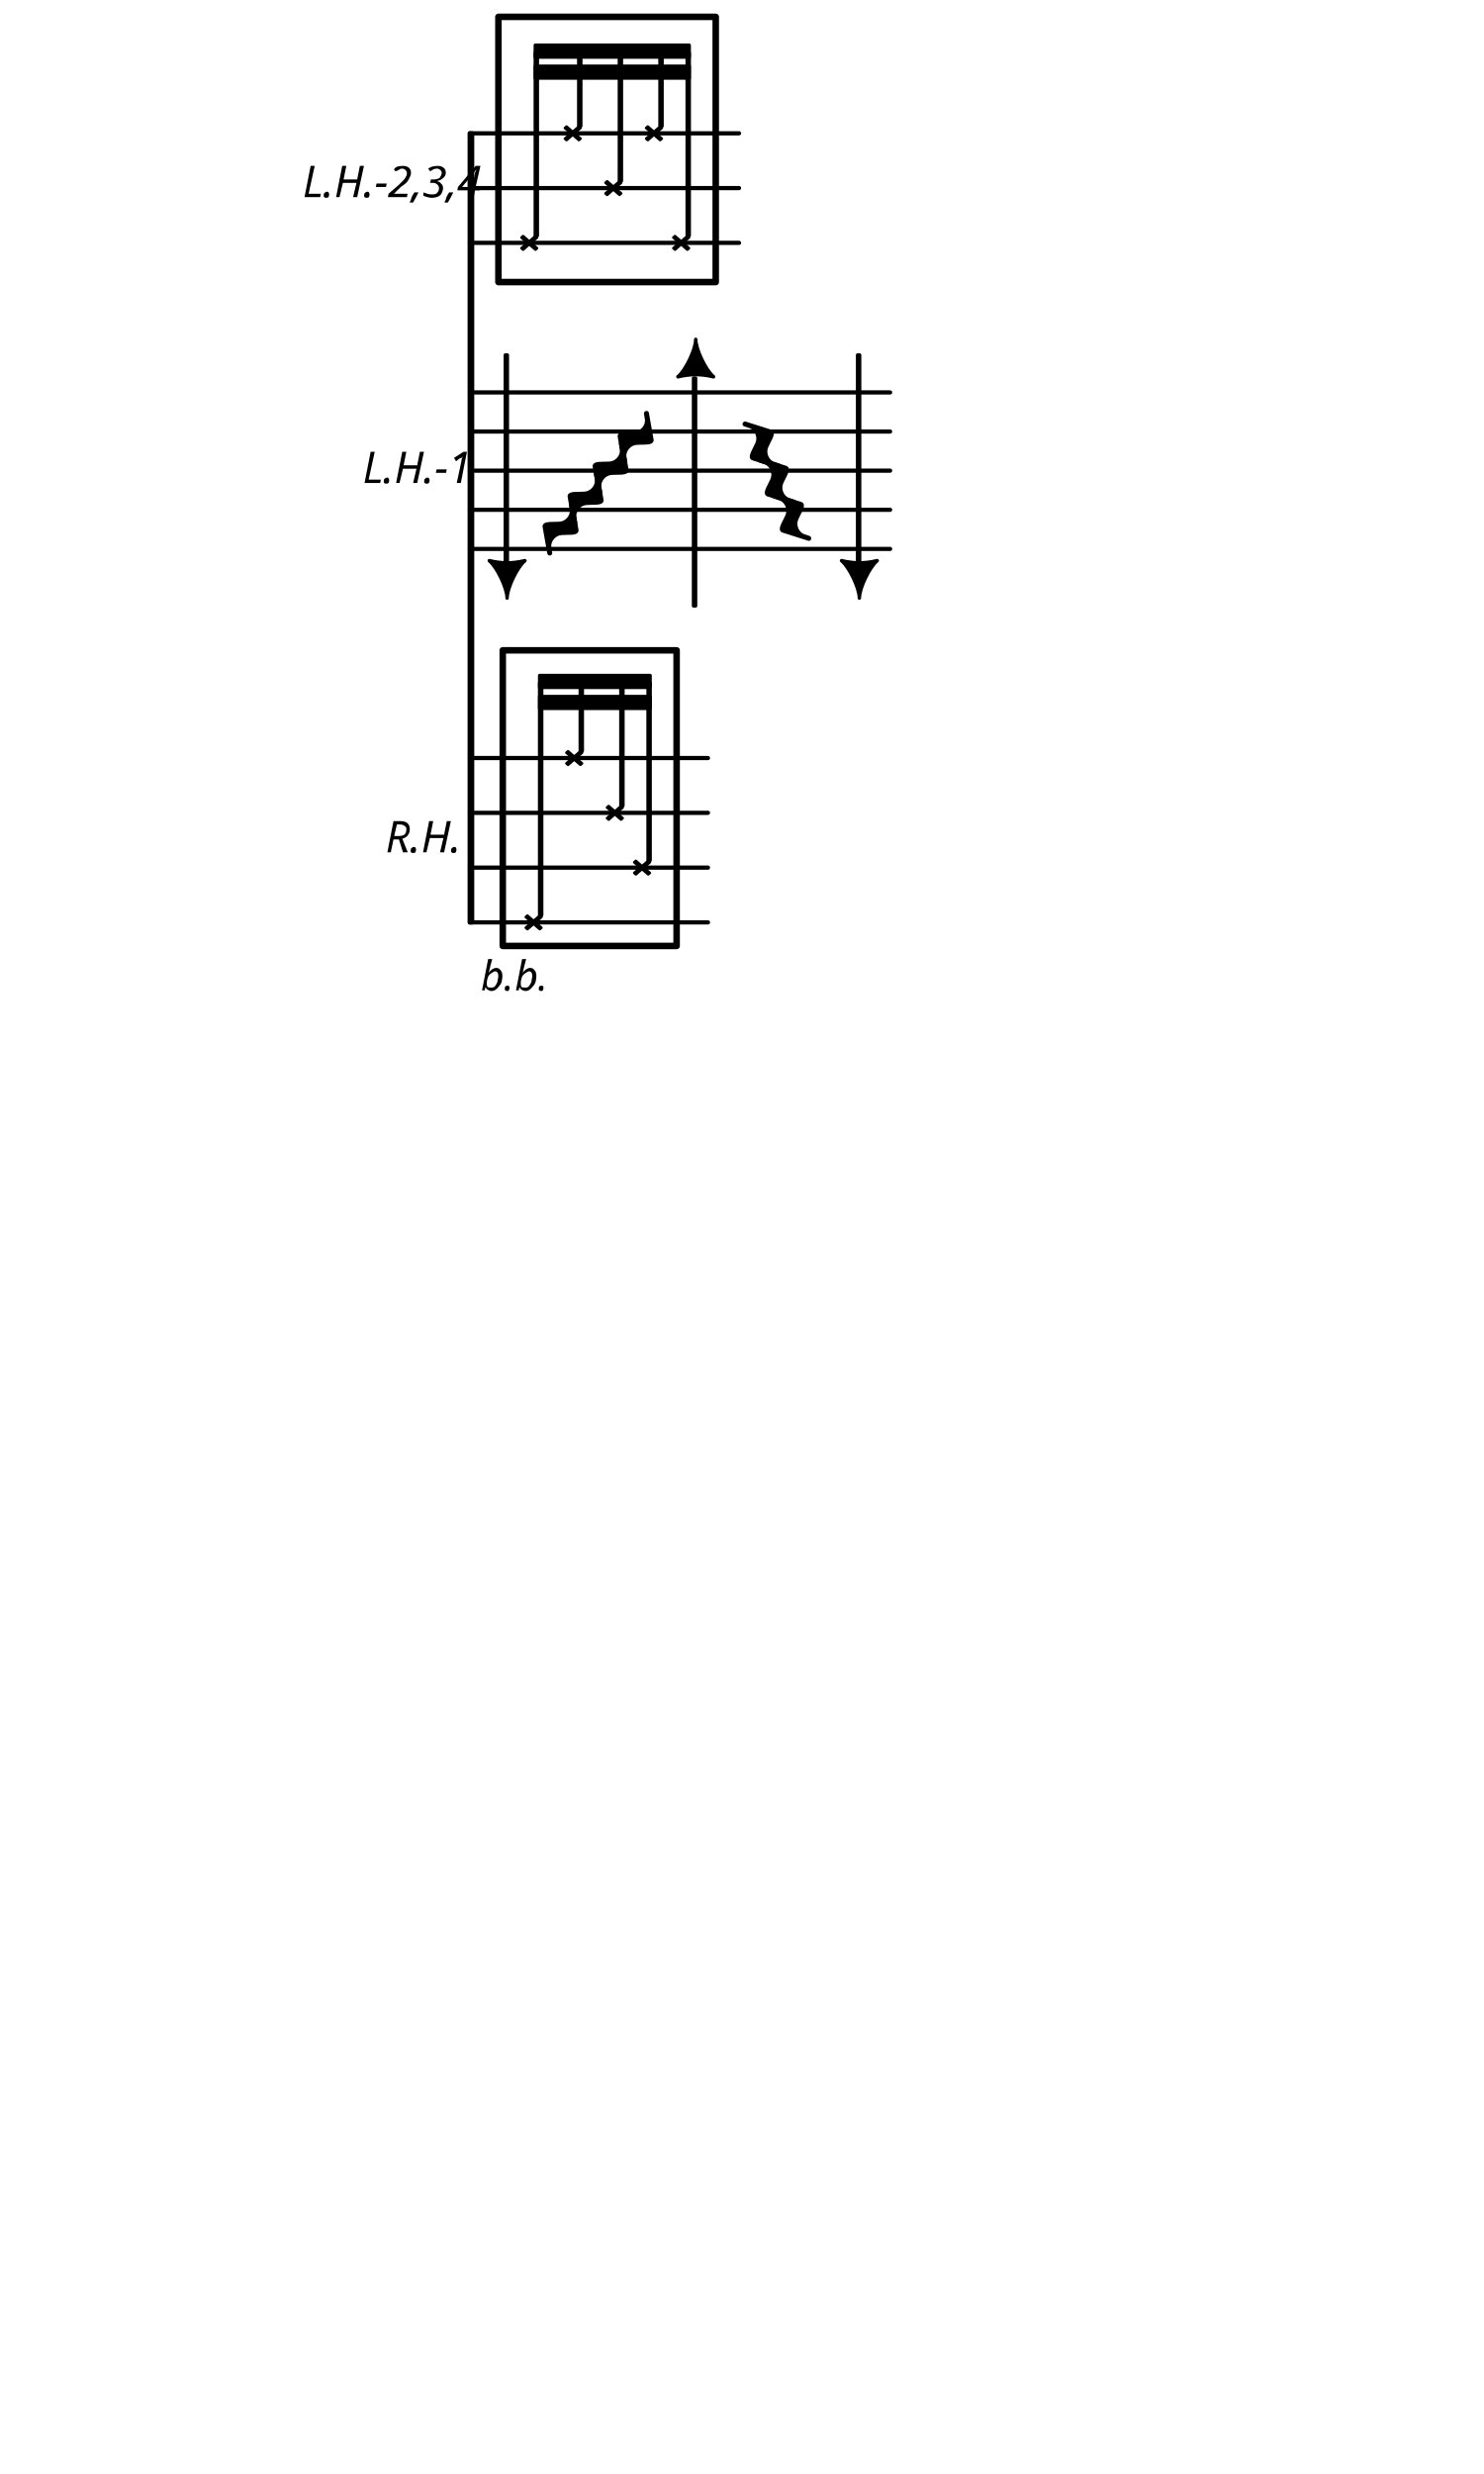
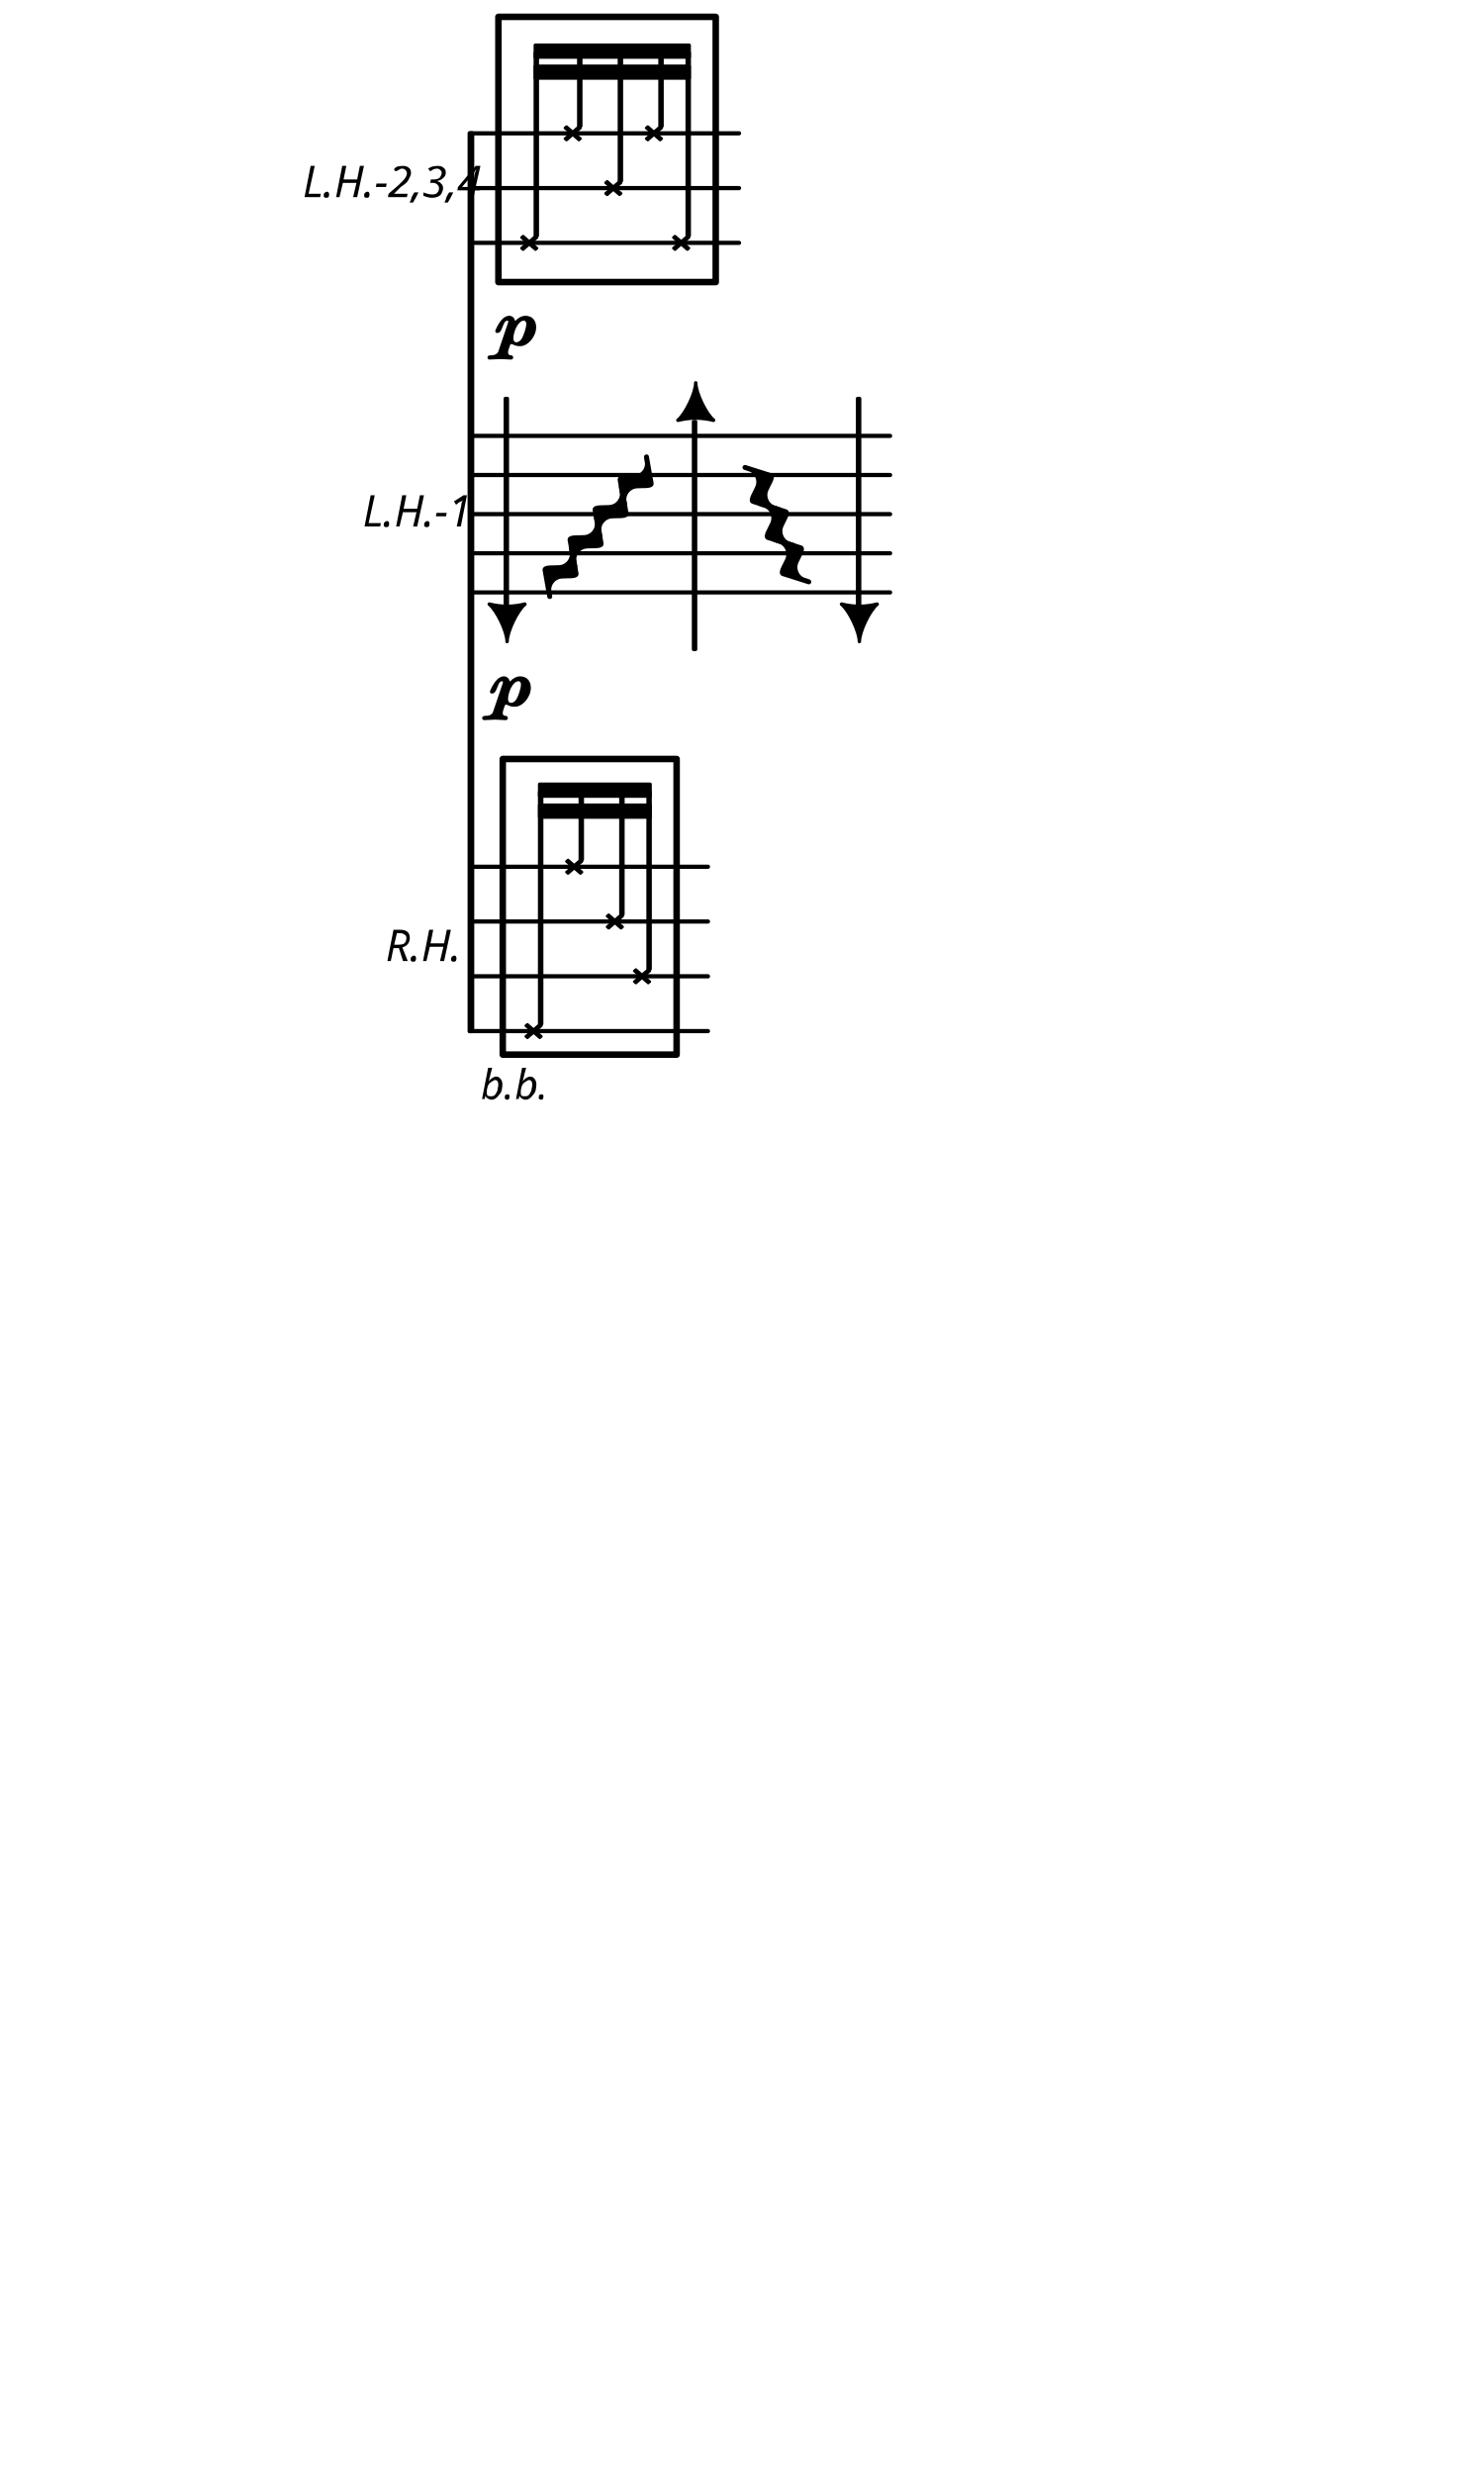
<svg xmlns="http://www.w3.org/2000/svg" xmlns:xlink="http://www.w3.org/1999/xlink" version="1.2" width="60.00mm" height="100.00mm" viewBox="0 -0 34.143 56.906">
  <style type="text/css">

tspan { white-space: pre; }

</style>
  <g transform="translate(10.812, 4.3264)">
    <line stroke-linejoin="round" stroke-linecap="round" stroke-width="0.097" stroke="currentColor" x1="0" y1="1.26" x2="6.191" y2="1.26" />
  </g>
  <g transform="translate(10.812, 4.3264)">
    <line stroke-linejoin="round" stroke-linecap="round" stroke-width="0.097" stroke="currentColor" x1="0" y1="-0" x2="6.191" y2="-0" />
  </g>
  <g transform="translate(10.812, 4.3264)">
    <line stroke-linejoin="round" stroke-linecap="round" stroke-width="0.097" stroke="currentColor" x1="0" y1="-1.26" x2="6.191" y2="-1.26" />
  </g>
-   <g transform="translate(10.812, 10.8264)">
+   <g transform="translate(10.812, 11.8264)">
    <line stroke-linejoin="round" stroke-linecap="round" stroke-width="0.097" stroke="currentColor" x1="0" y1="1.8" x2="9.667" y2="1.8" />
  </g>
-   <g transform="translate(10.812, 10.8264)">
+   <g transform="translate(10.812, 11.8264)">
    <line stroke-linejoin="round" stroke-linecap="round" stroke-width="0.097" stroke="currentColor" x1="0" y1="0.9" x2="9.667" y2="0.9" />
  </g>
-   <g transform="translate(10.812, 10.8264)">
+   <g transform="translate(10.812, 11.8264)">
    <line stroke-linejoin="round" stroke-linecap="round" stroke-width="0.097" stroke="currentColor" x1="0" y1="-0" x2="9.667" y2="-0" />
  </g>
-   <g transform="translate(10.812, 10.8264)">
+   <g transform="translate(10.812, 11.8264)">
    <line stroke-linejoin="round" stroke-linecap="round" stroke-width="0.097" stroke="currentColor" x1="0" y1="-0.9" x2="9.667" y2="-0.9" />
  </g>
-   <g transform="translate(10.812, 10.8264)">
+   <g transform="translate(10.812, 11.8264)">
    <line stroke-linejoin="round" stroke-linecap="round" stroke-width="0.097" stroke="currentColor" x1="0" y1="-1.8" x2="9.667" y2="-1.8" />
  </g>
-   <g transform="translate(10.812, 19.3264)">
+   <g transform="translate(10.812, 21.8264)">
    <line stroke-linejoin="round" stroke-linecap="round" stroke-width="0.097" stroke="currentColor" x1="0" y1="1.89" x2="5.476" y2="1.89" />
  </g>
-   <g transform="translate(10.812, 19.3264)">
+   <g transform="translate(10.812, 21.8264)">
    <line stroke-linejoin="round" stroke-linecap="round" stroke-width="0.097" stroke="currentColor" x1="0" y1="0.63" x2="5.476" y2="0.63" />
  </g>
-   <g transform="translate(10.812, 19.3264)">
+   <g transform="translate(10.812, 21.8264)">
    <line stroke-linejoin="round" stroke-linecap="round" stroke-width="0.097" stroke="currentColor" x1="0" y1="-0.63" x2="5.476" y2="-0.63" />
  </g>
-   <g transform="translate(10.812, 19.3264)">
+   <g transform="translate(10.812, 21.8264)">
    <line stroke-linejoin="round" stroke-linecap="round" stroke-width="0.097" stroke="currentColor" x1="0" y1="-1.89" x2="5.476" y2="-1.89" />
  </g>
-   <a style="color:inherit;" xlink:href="textedit://C:/Users/jwloy/OneDrive/Documents/GitHub/string_quartet_no1-composer/lilypond_code/Two-Handed%20Pizzicato%20Clusters.ly:296:18:19">
-     <g transform="translate(14.562, 19.9564)">
-       <path transform="scale(0.0013, -0.0013)" d="M161 55l95 82c4 4 10 5 15 5s10 -1 14 -5l29 -25c5 -4 8 -11 8 -18s-3 -13 -8 -17l-89 -77l89 -77c5 -4 8 -10 8 -17s-3 -14 -8 -18l-29 -25c-4 -4 -9 -5 -14 -5s-11 1 -15 5l-95 82l-94 -82c-4 -4 -10 -5 -15 -5s-11 1 -15 5l-29 25c-5 4 -8 11 -8 18s3 13 8 17l89 77 l-89 77c-5 4 -8 10 -8 17s3 14 8 18l29 25c4 4 10 5 15 5s11 -1 15 -5z" fill="currentColor" />
-     </g>
-   </a>
  <g transform="translate(15.834, 4.3264)">
    <rect x="-0.063" y="-3.15" width="0.126" height="4.283" ry="0.04" fill="currentColor" />
  </g>
-   <g transform="translate(14.934, 19.3264)">
+   <g transform="translate(11.6493, 11.8264)">
+     <rect x="-0.063" y="-2.7" width="0.126" height="5.319" ry="0.04" fill="currentColor" />
+   </g>
+   <g transform="translate(14.934, 21.8264)">
    <rect x="-0.063" y="-3.652" width="0.126" height="4.155" ry="0.04" fill="currentColor" />
  </g>
-   <a style="color:inherit;" xlink:href="textedit://C:/Users/jwloy/OneDrive/Documents/GitHub/string_quartet_no1-composer/lilypond_code/Two-Handed%20Pizzicato%20Clusters.ly:223:8:9">
-     <g transform="translate(11.667, 13.7564)">
+   <a style="color:inherit;" xlink:href="textedit://C:/Users/jwloy/OneDrive/Documents/GitHub/string_quartet_no1-composer/lilypond_code/Two-Handed%20Pizzicato%20Clusters.ly:237:8:9">
+     <g transform="translate(11.667, 14.7564)">
      <path transform="scale(0.0036, -0.0036)" d="M11 0c0 -7 -5 -11 -11 -11s-11 4 -11 11c0 60 -64 193 -110 230c-10 8 0 23 10 20c36 -9 74 -14 111 -14s75 5 111 14c10 3 20 -12 10 -20c-46 -37 -110 -170 -110 -230z" fill="currentColor" />
    </g>
  </a>
-   <a style="color:inherit;" xlink:href="textedit://C:/Users/jwloy/OneDrive/Documents/GitHub/string_quartet_no1-composer/lilypond_code/Two-Handed%20Pizzicato%20Clusters.ly:233:8:9">
-     <g transform="rotate(67.4205, 17.2778, 9.6344)">
-       <g transform="translate(19.2794, 9.9944)">
-         <path transform="scale(0.0036, -0.0036)" d="M-28 42c-4 -4 -8 -6 -12 -6c-9 0 -16 7 -16 16c0 3 0 7 3 10l109 129c6 8 13 11 20 11c24 0 50 -41 77 -69c14 -15 33 -22 52 -22c17 0 33 5 47 17l26 30c4 4 8 6 12 6c9 0 17 -7 17 -16c0 -3 -1 -7 -4 -10l-109 -129c-6 -8 -13 -11 -20 -11c-24 0 -50 41 -77 69 c-14 15 -33 22 -52 22c-17 0 -33 -5 -47 -17z" fill="currentColor" />
-       </g>
-       <g transform="translate(18.3794, 9.9944)">
-         <path transform="scale(0.0036, -0.0036)" d="M-28 42c-4 -4 -8 -6 -12 -6c-9 0 -16 7 -16 16c0 3 0 7 3 10l109 129c6 8 13 11 20 11c24 0 50 -41 77 -69c14 -15 33 -22 52 -22c17 0 33 5 47 17l26 30c4 4 8 6 12 6c9 0 17 -7 17 -16c0 -3 -1 -7 -4 -10l-109 -129c-6 -8 -13 -11 -20 -11c-24 0 -50 41 -77 69 c-14 15 -33 22 -52 22c-17 0 -33 -5 -47 -17z" fill="currentColor" />
-       </g>
-       <g transform="translate(17.4794, 9.9944)">
-         <path transform="scale(0.0036, -0.0036)" d="M-28 42c-4 -4 -8 -6 -12 -6c-9 0 -16 7 -16 16c0 3 0 7 3 10l109 129c6 8 13 11 20 11c24 0 50 -41 77 -69c14 -15 33 -22 52 -22c17 0 33 5 47 17l26 30c4 4 8 6 12 6c9 0 17 -7 17 -16c0 -3 -1 -7 -4 -10l-109 -129c-6 -8 -13 -11 -20 -11c-24 0 -50 41 -77 69 c-14 15 -33 22 -52 22c-17 0 -33 -5 -47 -17z" fill="currentColor" />
-       </g>
-     </g>
-   </a>
-   <a style="color:inherit;" xlink:href="textedit://C:/Users/jwloy/OneDrive/Documents/GitHub/string_quartet_no1-composer/lilypond_code/Two-Handed%20Pizzicato%20Clusters.ly:179:17:18">
+   <a style="color:inherit;" xlink:href="textedit://C:/Users/jwloy/OneDrive/Documents/GitHub/string_quartet_no1-composer/lilypond_code/Two-Handed%20Pizzicato%20Clusters.ly:240:8:9">
+     <g transform="translate(11.3923, 16.2286)">
+       <path transform="scale(0.0023, -0.0023)" d="M233 243c-57 0 -104 -112 -104 -178c0 -22 9 -38 31 -38c17 0 35 12 47 28c24 33 51 118 51 155c0 18 -7 33 -25 33zM70 243c-52 0 -44 -123 -101 -123c-12 0 -21 6 -21 18c0 4 1 8 3 13c30 68 75 141 136 141c33 0 53 -23 60 -52c29 31 67 52 103 52 c69 0 107 -49 107 -114c0 -94 -82 -190 -160 -190c-27 0 -52 5 -73 17c-10 6 -24 5 -27 -4l-17 -51c-3 -8 -4 -16 -4 -23c0 -24 10 -29 32 -31c13 -1 19 -11 19 -21s-7 -21 -20 -21c-35 0 -72 5 -108 5c-37 0 -74 -5 -109 -5c-13 0 -20 11 -20 21c0 23 29 22 52 23 c25 2 49 15 57 39l92 272c3 9 7 18 7 25c0 5 -2 9 -8 9z" fill="currentColor" />
+     </g>
+   </a>
+   <a style="color:inherit;" xlink:href="textedit://C:/Users/jwloy/OneDrive/Documents/GitHub/string_quartet_no1-composer/lilypond_code/Two-Handed%20Pizzicato%20Clusters.ly:251:8:9">
+     <g transform="rotate(67.4205, 17.2778, 10.6344)">
+       <g transform="translate(19.2794, 10.9944)">
+         <path transform="scale(0.0036, -0.0036)" d="M-28 42c-4 -4 -8 -6 -12 -6c-9 0 -16 7 -16 16c0 3 0 7 3 10l109 129c6 8 13 11 20 11c24 0 50 -41 77 -69c14 -15 33 -22 52 -22c17 0 33 5 47 17l26 30c4 4 8 6 12 6c9 0 17 -7 17 -16c0 -3 -1 -7 -4 -10l-109 -129c-6 -8 -13 -11 -20 -11c-24 0 -50 41 -77 69 c-14 15 -33 22 -52 22c-17 0 -33 -5 -47 -17z" fill="currentColor" />
+       </g>
+       <g transform="translate(18.3794, 10.9944)">
+         <path transform="scale(0.0036, -0.0036)" d="M-28 42c-4 -4 -8 -6 -12 -6c-9 0 -16 7 -16 16c0 3 0 7 3 10l109 129c6 8 13 11 20 11c24 0 50 -41 77 -69c14 -15 33 -22 52 -22c17 0 33 5 47 17l26 30c4 4 8 6 12 6c9 0 17 -7 17 -16c0 -3 -1 -7 -4 -10l-109 -129c-6 -8 -13 -11 -20 -11c-24 0 -50 41 -77 69 c-14 15 -33 22 -52 22c-17 0 -33 -5 -47 -17z" fill="currentColor" />
+       </g>
+       <g transform="translate(17.4794, 10.9944)">
+         <path transform="scale(0.0036, -0.0036)" d="M-28 42c-4 -4 -8 -6 -12 -6c-9 0 -16 7 -16 16c0 3 0 7 3 10l109 129c6 8 13 11 20 11c24 0 50 -41 77 -69c14 -15 33 -22 52 -22c17 0 33 5 47 17l26 30c4 4 8 6 12 6c9 0 17 -7 17 -16c0 -3 -1 -7 -4 -10l-109 -129c-6 -8 -13 -11 -20 -11c-24 0 -50 41 -77 69 c-14 15 -33 22 -52 22c-17 0 -33 -5 -47 -17z" fill="currentColor" />
+       </g>
+     </g>
+   </a>
+   <a style="color:inherit;" xlink:href="textedit://C:/Users/jwloy/OneDrive/Documents/GitHub/string_quartet_no1-composer/lilypond_code/Two-Handed%20Pizzicato%20Clusters.ly:193:17:18">
    <g transform="translate(14.8365, 3.0664)">
      <path transform="scale(0.0013, -0.0013)" d="M161 55l95 82c4 4 10 5 15 5s10 -1 14 -5l29 -25c5 -4 8 -11 8 -18s-3 -13 -8 -17l-89 -77l89 -77c5 -4 8 -10 8 -17s-3 -14 -8 -18l-29 -25c-4 -4 -9 -5 -14 -5s-11 1 -15 5l-95 82l-94 -82c-4 -4 -10 -5 -15 -5s-11 1 -15 5l-29 25c-5 4 -8 11 -8 18s3 13 8 17l89 77 l-89 77c-5 4 -8 10 -8 17s3 14 8 18l29 25c4 4 10 5 15 5s11 -1 15 -5z" fill="currentColor" />
    </g>
  </a>
-   <a style="color:inherit;" xlink:href="textedit://C:/Users/jwloy/OneDrive/Documents/GitHub/string_quartet_no1-composer/lilypond_code/Two-Handed%20Pizzicato%20Clusters.ly:296:14:15">
-     <g transform="translate(13.9365, 18.6964)">
+   <a style="color:inherit;" xlink:href="textedit://C:/Users/jwloy/OneDrive/Documents/GitHub/string_quartet_no1-composer/lilypond_code/Two-Handed%20Pizzicato%20Clusters.ly:314:14:15">
+     <g transform="translate(13.9365, 21.1964)">
      <path transform="scale(0.0013, -0.0013)" d="M161 55l95 82c4 4 10 5 15 5s10 -1 14 -5l29 -25c5 -4 8 -11 8 -18s-3 -13 -8 -17l-89 -77l89 -77c5 -4 8 -10 8 -17s-3 -14 -8 -18l-29 -25c-4 -4 -9 -5 -14 -5s-11 1 -15 5l-95 82l-94 -82c-4 -4 -10 -5 -15 -5s-11 1 -15 5l-29 25c-5 4 -8 11 -8 18s3 13 8 17l89 77 l-89 77c-5 4 -8 10 -8 17s3 14 8 18l29 25c4 4 10 5 15 5s11 -1 15 -5z" fill="currentColor" />
    </g>
  </a>
  <g transform="translate(15.2084, 4.3264)">
    <rect x="-0.063" y="-3.15" width="0.126" height="1.763" ry="0.04" fill="currentColor" />
  </g>
-   <a style="color:inherit;" xlink:href="textedit://C:/Users/jwloy/OneDrive/Documents/GitHub/string_quartet_no1-composer/lilypond_code/Two-Handed%20Pizzicato%20Clusters.ly:179:21:22">
+   <a style="color:inherit;" xlink:href="textedit://C:/Users/jwloy/OneDrive/Documents/GitHub/string_quartet_no1-composer/lilypond_code/Two-Handed%20Pizzicato%20Clusters.ly:314:18:19">
+     <g transform="translate(14.562, 22.4564)">
+       <path transform="scale(0.0013, -0.0013)" d="M161 55l95 82c4 4 10 5 15 5s10 -1 14 -5l29 -25c5 -4 8 -11 8 -18s-3 -13 -8 -17l-89 -77l89 -77c5 -4 8 -10 8 -17s-3 -14 -8 -18l-29 -25c-4 -4 -9 -5 -14 -5s-11 1 -15 5l-95 82l-94 -82c-4 -4 -10 -5 -15 -5s-11 1 -15 5l-29 25c-5 4 -8 11 -8 18s3 13 8 17l89 77 l-89 77c-5 4 -8 10 -8 17s3 14 8 18l29 25c4 4 10 5 15 5s11 -1 15 -5z" fill="currentColor" />
+     </g>
+   </a>
+   <g transform="translate(14.3084, 21.8264)">
+     <rect x="-0.063" y="-3.652" width="0.126" height="2.895" ry="0.04" fill="currentColor" />
+   </g>
+   <a style="color:inherit;" xlink:href="textedit://C:/Users/jwloy/OneDrive/Documents/GitHub/string_quartet_no1-composer/lilypond_code/Two-Handed%20Pizzicato%20Clusters.ly:193:21:22">
    <g transform="translate(15.462, 5.5864)">
      <path transform="scale(0.0013, -0.0013)" d="M161 55l95 82c4 4 10 5 15 5s10 -1 14 -5l29 -25c5 -4 8 -11 8 -18s-3 -13 -8 -17l-89 -77l89 -77c5 -4 8 -10 8 -17s-3 -14 -8 -18l-29 -25c-4 -4 -9 -5 -14 -5s-11 1 -15 5l-95 82l-94 -82c-4 -4 -10 -5 -15 -5s-11 1 -15 5l-29 25c-5 4 -8 11 -8 18s3 13 8 17l89 77 l-89 77c-5 4 -8 10 -8 17s3 14 8 18l29 25c4 4 10 5 15 5s11 -1 15 -5z" fill="currentColor" />
    </g>
  </a>
-   <g transform="translate(14.3084, 19.3264)">
-     <rect x="-0.063" y="-3.652" width="0.126" height="2.895" ry="0.04" fill="currentColor" />
-   </g>
-   <a style="color:inherit;" xlink:href="textedit://C:/Users/jwloy/OneDrive/Documents/GitHub/string_quartet_no1-composer/lilypond_code/Two-Handed%20Pizzicato%20Clusters.ly:165:14:15">
+   <a style="color:inherit;" xlink:href="textedit://C:/Users/jwloy/OneDrive/Documents/GitHub/string_quartet_no1-composer/lilypond_code/Two-Handed%20Pizzicato%20Clusters.ly:175:14:15">
    <g transform="translate(12.2763, 1.1764)">
      <polygon stroke-linejoin="round" stroke-linecap="round" stroke-width="0.08" fill="currentColor" stroke="currentColor" points="3.58 -0.136 3.58 0.136 0.04 0.136 0.04 -0.136" />
    </g>
    <g transform="translate(12.2763, 1.6594)">
      <polygon stroke-linejoin="round" stroke-linecap="round" stroke-width="0.08" fill="currentColor" stroke="currentColor" points="3.58 -0.136 3.58 0.136 0.04 0.136 0.04 -0.136" />
    </g>
  </a>
-   <a style="color:inherit;" xlink:href="textedit://C:/Users/jwloy/OneDrive/Documents/GitHub/string_quartet_no1-composer/lilypond_code/Two-Handed%20Pizzicato%20Clusters.ly:270:14:15">
-     <g transform="translate(12.3763, 15.6745)">
+   <a style="color:inherit;" xlink:href="textedit://C:/Users/jwloy/OneDrive/Documents/GitHub/string_quartet_no1-composer/lilypond_code/Two-Handed%20Pizzicato%20Clusters.ly:288:14:15">
+     <g transform="translate(12.3763, 18.1745)">
      <polygon stroke-linejoin="round" stroke-linecap="round" stroke-width="0.08" fill="currentColor" stroke="currentColor" points="2.58 -0.136 2.58 0.136 0.04 0.136 0.04 -0.136" />
    </g>
-     <g transform="translate(12.3763, 16.1575)">
+     <g transform="translate(12.3763, 18.6575)">
      <polygon stroke-linejoin="round" stroke-linecap="round" stroke-width="0.08" fill="currentColor" stroke="currentColor" points="2.58 -0.136 2.58 0.136 0.04 0.136 0.04 -0.136" />
    </g>
  </a>
-   <a style="color:inherit;" xlink:href="textedit://C:/Users/jwloy/OneDrive/Documents/GitHub/string_quartet_no1-composer/lilypond_code/Two-Handed%20Pizzicato%20Clusters.ly:226:8:9">
-     <g transform="rotate(-50.2165, 12.4799, 12.6542)">
-       <g transform="translate(15.3815, 13.0142)">
-         <path transform="scale(0.0036, -0.0036)" d="M-28 42c-4 -4 -8 -6 -12 -6c-9 0 -16 7 -16 16c0 3 0 7 3 10l109 129c6 8 13 11 20 11c24 0 50 -41 77 -69c14 -15 33 -22 52 -22c17 0 33 5 47 17l26 30c4 4 8 6 12 6c9 0 17 -7 17 -16c0 -3 -1 -7 -4 -10l-109 -129c-6 -8 -13 -11 -20 -11c-24 0 -50 41 -77 69 c-14 15 -33 22 -52 22c-17 0 -33 -5 -47 -17z" fill="currentColor" />
-       </g>
-       <g transform="translate(14.4815, 13.0142)">
-         <path transform="scale(0.0036, -0.0036)" d="M-28 42c-4 -4 -8 -6 -12 -6c-9 0 -16 7 -16 16c0 3 0 7 3 10l109 129c6 8 13 11 20 11c24 0 50 -41 77 -69c14 -15 33 -22 52 -22c17 0 33 5 47 17l26 30c4 4 8 6 12 6c9 0 17 -7 17 -16c0 -3 -1 -7 -4 -10l-109 -129c-6 -8 -13 -11 -20 -11c-24 0 -50 41 -77 69 c-14 15 -33 22 -52 22c-17 0 -33 -5 -47 -17z" fill="currentColor" />
-       </g>
-       <g transform="translate(13.5815, 13.0142)">
-         <path transform="scale(0.0036, -0.0036)" d="M-28 42c-4 -4 -8 -6 -12 -6c-9 0 -16 7 -16 16c0 3 0 7 3 10l109 129c6 8 13 11 20 11c24 0 50 -41 77 -69c14 -15 33 -22 52 -22c17 0 33 5 47 17l26 30c4 4 8 6 12 6c9 0 17 -7 17 -16c0 -3 -1 -7 -4 -10l-109 -129c-6 -8 -13 -11 -20 -11c-24 0 -50 41 -77 69 c-14 15 -33 22 -52 22c-17 0 -33 -5 -47 -17z" fill="currentColor" />
-       </g>
-       <g transform="translate(12.6815, 13.0142)">
-         <path transform="scale(0.0036, -0.0036)" d="M-28 42c-4 -4 -8 -6 -12 -6c-9 0 -16 7 -16 16c0 3 0 7 3 10l109 129c6 8 13 11 20 11c24 0 50 -41 77 -69c14 -15 33 -22 52 -22c17 0 33 5 47 17l26 30c4 4 8 6 12 6c9 0 17 -7 17 -16c0 -3 -1 -7 -4 -10l-109 -129c-6 -8 -13 -11 -20 -11c-24 0 -50 41 -77 69 c-14 15 -33 22 -52 22c-17 0 -33 -5 -47 -17z" fill="currentColor" />
-       </g>
-     </g>
-   </a>
-   <g transform="translate(11.6493, 10.8264)">
-     <rect x="-0.063" y="-2.7" width="0.126" height="5.319" ry="0.04" fill="currentColor" />
-   </g>
-   <a style="color:inherit;" xlink:href="textedit://C:/Users/jwloy/OneDrive/Documents/GitHub/string_quartet_no1-composer/lilypond_code/Two-Handed%20Pizzicato%20Clusters.ly:230:8:9">
-     <g transform="translate(16.0071, 7.8064)">
+   <a style="color:inherit;" xlink:href="textedit://C:/Users/jwloy/OneDrive/Documents/GitHub/string_quartet_no1-composer/lilypond_code/Two-Handed%20Pizzicato%20Clusters.ly:244:8:9">
+     <g transform="rotate(-50.2165, 12.4799, 13.6542)">
+       <g transform="translate(15.3815, 14.0142)">
+         <path transform="scale(0.0036, -0.0036)" d="M-28 42c-4 -4 -8 -6 -12 -6c-9 0 -16 7 -16 16c0 3 0 7 3 10l109 129c6 8 13 11 20 11c24 0 50 -41 77 -69c14 -15 33 -22 52 -22c17 0 33 5 47 17l26 30c4 4 8 6 12 6c9 0 17 -7 17 -16c0 -3 -1 -7 -4 -10l-109 -129c-6 -8 -13 -11 -20 -11c-24 0 -50 41 -77 69 c-14 15 -33 22 -52 22c-17 0 -33 -5 -47 -17z" fill="currentColor" />
+       </g>
+       <g transform="translate(14.4815, 14.0142)">
+         <path transform="scale(0.0036, -0.0036)" d="M-28 42c-4 -4 -8 -6 -12 -6c-9 0 -16 7 -16 16c0 3 0 7 3 10l109 129c6 8 13 11 20 11c24 0 50 -41 77 -69c14 -15 33 -22 52 -22c17 0 33 5 47 17l26 30c4 4 8 6 12 6c9 0 17 -7 17 -16c0 -3 -1 -7 -4 -10l-109 -129c-6 -8 -13 -11 -20 -11c-24 0 -50 41 -77 69 c-14 15 -33 22 -52 22c-17 0 -33 -5 -47 -17z" fill="currentColor" />
+       </g>
+       <g transform="translate(13.5815, 14.0142)">
+         <path transform="scale(0.0036, -0.0036)" d="M-28 42c-4 -4 -8 -6 -12 -6c-9 0 -16 7 -16 16c0 3 0 7 3 10l109 129c6 8 13 11 20 11c24 0 50 -41 77 -69c14 -15 33 -22 52 -22c17 0 33 5 47 17l26 30c4 4 8 6 12 6c9 0 17 -7 17 -16c0 -3 -1 -7 -4 -10l-109 -129c-6 -8 -13 -11 -20 -11c-24 0 -50 41 -77 69 c-14 15 -33 22 -52 22c-17 0 -33 -5 -47 -17z" fill="currentColor" />
+       </g>
+       <g transform="translate(12.6815, 14.0142)">
+         <path transform="scale(0.0036, -0.0036)" d="M-28 42c-4 -4 -8 -6 -12 -6c-9 0 -16 7 -16 16c0 3 0 7 3 10l109 129c6 8 13 11 20 11c24 0 50 -41 77 -69c14 -15 33 -22 52 -22c17 0 33 5 47 17l26 30c4 4 8 6 12 6c9 0 17 -7 17 -16c0 -3 -1 -7 -4 -10l-109 -129c-6 -8 -13 -11 -20 -11c-24 0 -50 41 -77 69 c-14 15 -33 22 -52 22c-17 0 -33 -5 -47 -17z" fill="currentColor" />
+       </g>
+     </g>
+   </a>
+   <a style="color:inherit;" xlink:href="textedit://C:/Users/jwloy/OneDrive/Documents/GitHub/string_quartet_no1-composer/lilypond_code/Two-Handed%20Pizzicato%20Clusters.ly:248:8:9">
+     <g transform="translate(16.0071, 8.8064)">
      <path transform="scale(0.0036, -0.0036)" d="M-11 0c0 7 5 11 11 11s11 -4 11 -11c0 -60 64 -193 110 -230c10 -8 0 -23 -10 -20c-36 9 -74 14 -111 14s-75 -5 -111 -14c-10 -3 -20 12 -10 20c46 37 110 170 110 230z" fill="currentColor" />
    </g>
  </a>
-   <g transform="translate(15.9799, 10.8264)">
+   <g transform="translate(15.9799, 11.8264)">
    <rect x="-0.063" y="-2.169" width="0.126" height="5.319" ry="0.04" fill="currentColor" />
  </g>
-   <a style="color:inherit;" xlink:href="textedit://C:/Users/jwloy/OneDrive/Documents/GitHub/string_quartet_no1-composer/lilypond_code/Two-Handed%20Pizzicato%20Clusters.ly:237:8:9">
-     <g transform="translate(19.7721, 13.7564)">
+   <a style="color:inherit;" xlink:href="textedit://C:/Users/jwloy/OneDrive/Documents/GitHub/string_quartet_no1-composer/lilypond_code/Two-Handed%20Pizzicato%20Clusters.ly:255:8:9">
+     <g transform="translate(19.7721, 14.7564)">
      <path transform="scale(0.0036, -0.0036)" d="M11 0c0 -7 -5 -11 -11 -11s-11 4 -11 11c0 60 -64 193 -110 230c-10 8 0 23 10 20c36 -9 74 -14 111 -14s75 5 111 14c10 3 20 -12 10 -20c-46 -37 -110 -170 -110 -230z" fill="currentColor" />
    </g>
  </a>
-   <g transform="translate(19.7543, 10.8264)">
+   <g transform="translate(19.7543, 11.8264)">
    <rect x="-0.063" y="-2.7" width="0.126" height="5.319" ry="0.04" fill="currentColor" />
  </g>
  <g transform="translate(12.339, 4.3264)">
    <rect x="-0.063" y="-3.15" width="0.126" height="4.283" ry="0.04" fill="currentColor" />
  </g>
-   <g transform="translate(13.3737, 19.3264)">
-     <rect x="-0.063" y="-3.652" width="0.126" height="1.635" ry="0.04" fill="currentColor" />
-   </g>
-   <a style="color:inherit;" xlink:href="textedit://C:/Users/jwloy/OneDrive/Documents/GitHub/string_quartet_no1-composer/lilypond_code/Two-Handed%20Pizzicato%20Clusters.ly:270:10:11">
-     <g transform="translate(12.0671, 21.2164)">
+   <a style="color:inherit;" xlink:href="textedit://C:/Users/jwloy/OneDrive/Documents/GitHub/string_quartet_no1-composer/lilypond_code/Two-Handed%20Pizzicato%20Clusters.ly:189:10:11">
+     <g transform="translate(12.9671, 3.0664)">
+       <path transform="scale(0.0013, -0.0013)" d="M161 55l95 82c4 4 10 5 15 5s10 -1 14 -5l29 -25c5 -4 8 -11 8 -18s-3 -13 -8 -17l-89 -77l89 -77c5 -4 8 -10 8 -17s-3 -14 -8 -18l-29 -25c-4 -4 -9 -5 -14 -5s-11 1 -15 5l-95 82l-94 -82c-4 -4 -10 -5 -15 -5s-11 1 -15 5l-29 25c-5 4 -8 11 -8 18s3 13 8 17l89 77 l-89 77c-5 4 -8 10 -8 17s3 14 8 18l29 25c4 4 10 5 15 5s11 -1 15 -5z" fill="currentColor" />
+     </g>
+   </a>
+   <a style="color:inherit;" xlink:href="textedit://C:/Users/jwloy/OneDrive/Documents/GitHub/string_quartet_no1-composer/lilypond_code/Two-Handed%20Pizzicato%20Clusters.ly:288:10:11">
+     <g transform="translate(12.0671, 23.7164)">
      <path transform="scale(0.0013, -0.0013)" d="M161 55l95 82c4 4 10 5 15 5s10 -1 14 -5l29 -25c5 -4 8 -11 8 -18s-3 -13 -8 -17l-89 -77l89 -77c5 -4 8 -10 8 -17s-3 -14 -8 -18l-29 -25c-4 -4 -9 -5 -14 -5s-11 1 -15 5l-95 82l-94 -82c-4 -4 -10 -5 -15 -5s-11 1 -15 5l-29 25c-5 4 -8 11 -8 18s3 13 8 17l89 77 l-89 77c-5 4 -8 10 -8 17s3 14 8 18l29 25c4 4 10 5 15 5s11 -1 15 -5z" fill="currentColor" />
    </g>
  </a>
  <g transform="translate(6.9594, 4.5344)">
    <text font-family="Crimson Pro Light" font-style="italic" font-size="0.99" text-anchor="start" fill="currentColor">
      <tspan>L.H.-2,3,4</tspan>
    </text>
  </g>
-   <g transform="translate(8.3405, 11.1098)">
+   <g transform="translate(8.3405, 12.1098)">
    <text font-family="Crimson Pro Light" font-style="italic" font-size="0.99" text-anchor="start" fill="currentColor">
      <tspan>L.H.-1</tspan>
    </text>
  </g>
-   <g transform="translate(8.8657, 19.6052)">
+   <g transform="translate(8.8657, 22.1052)">
    <text font-family="Crimson Pro Light" font-style="italic" font-size="0.99" text-anchor="start" fill="currentColor">
      <tspan>R.H.</tspan>
    </text>
  </g>
-   <g transform="translate(10.7575, 12.1414)">
-     <rect x="0" y="-9.123" width="0.154" height="18.247" ry="0.048" fill="currentColor" />
-   </g>
-   <a style="color:inherit;" xlink:href="textedit://C:/Users/jwloy/OneDrive/Documents/GitHub/string_quartet_no1-composer/lilypond_code/Two-Handed%20Pizzicato%20Clusters.ly:179:10:11">
-     <g transform="translate(12.9671, 3.0664)">
-       <path transform="scale(0.0013, -0.0013)" d="M161 55l95 82c4 4 10 5 15 5s10 -1 14 -5l29 -25c5 -4 8 -11 8 -18s-3 -13 -8 -17l-89 -77l89 -77c5 -4 8 -10 8 -17s-3 -14 -8 -18l-29 -25c-4 -4 -9 -5 -14 -5s-11 1 -15 5l-95 82l-94 -82c-4 -4 -10 -5 -15 -5s-11 1 -15 5l-29 25c-5 4 -8 11 -8 18s3 13 8 17l89 77 l-89 77c-5 4 -8 10 -8 17s3 14 8 18l29 25c4 4 10 5 15 5s11 -1 15 -5z" fill="currentColor" />
-     </g>
-   </a>
-   <a style="color:inherit;" xlink:href="textedit://C:/Users/jwloy/OneDrive/Documents/GitHub/string_quartet_no1-composer/lilypond_code/Two-Handed%20Pizzicato%20Clusters.ly:165:10:11">
+   <g transform="translate(10.7575, 13.3914)">
+     <rect x="0" y="-10.373" width="0.154" height="20.747" ry="0.048" fill="currentColor" />
+   </g>
+   <a style="color:inherit;" xlink:href="textedit://C:/Users/jwloy/OneDrive/Documents/GitHub/string_quartet_no1-composer/lilypond_code/Two-Handed%20Pizzicato%20Clusters.ly:190:10:11">
+     <g transform="translate(11.5147, 7.9349)">
+       <path transform="scale(0.0023, -0.0023)" d="M233 243c-57 0 -104 -112 -104 -178c0 -22 9 -38 31 -38c17 0 35 12 47 28c24 33 51 118 51 155c0 18 -7 33 -25 33zM70 243c-52 0 -44 -123 -101 -123c-12 0 -21 6 -21 18c0 4 1 8 3 13c30 68 75 141 136 141c33 0 53 -23 60 -52c29 31 67 52 103 52 c69 0 107 -49 107 -114c0 -94 -82 -190 -160 -190c-27 0 -52 5 -73 17c-10 6 -24 5 -27 -4l-17 -51c-3 -8 -4 -16 -4 -23c0 -24 10 -29 32 -31c13 -1 19 -11 19 -21s-7 -21 -20 -21c-35 0 -72 5 -108 5c-37 0 -74 -5 -109 -5c-13 0 -20 11 -20 21c0 23 29 22 52 23 c25 2 49 15 57 39l92 272c3 9 7 18 7 25c0 5 -2 9 -8 9z" fill="currentColor" />
+     </g>
+   </a>
+   <a style="color:inherit;" xlink:href="textedit://C:/Users/jwloy/OneDrive/Documents/GitHub/string_quartet_no1-composer/lilypond_code/Two-Handed%20Pizzicato%20Clusters.ly:175:10:11">
    <g transform="translate(11.9671, 5.5864)">
      <path transform="scale(0.0013, -0.0013)" d="M161 55l95 82c4 4 10 5 15 5s10 -1 14 -5l29 -25c5 -4 8 -11 8 -18s-3 -13 -8 -17l-89 -77l89 -77c5 -4 8 -10 8 -17s-3 -14 -8 -18l-29 -25c-4 -4 -9 -5 -14 -5s-11 1 -15 5l-95 82l-94 -82c-4 -4 -10 -5 -15 -5s-11 1 -15 5l-29 25c-5 4 -8 11 -8 18s3 13 8 17l89 77 l-89 77c-5 4 -8 10 -8 17s3 14 8 18l29 25c4 4 10 5 15 5s11 -1 15 -5z" fill="currentColor" />
    </g>
  </a>
-   <a style="color:inherit;" xlink:href="textedit://C:/Users/jwloy/OneDrive/Documents/GitHub/string_quartet_no1-composer/lilypond_code/Two-Handed%20Pizzicato%20Clusters.ly:166:10:11">
+   <a style="color:inherit;" xlink:href="textedit://C:/Users/jwloy/OneDrive/Documents/GitHub/string_quartet_no1-composer/lilypond_code/Two-Handed%20Pizzicato%20Clusters.ly:176:10:11">
    <g transform="translate(11.4671, 3.8881)">
      <path stroke-width="0.15" stroke-linejoin="round" stroke-linecap="round" stroke="currentColor" fill="none" d="M0 2.6L5 2.6L5 -3.5L0 -3.5z" />
    </g>
  </a>
-   <a style="color:inherit;" xlink:href="textedit://C:/Users/jwloy/OneDrive/Documents/GitHub/string_quartet_no1-composer/lilypond_code/Two-Handed%20Pizzicato%20Clusters.ly:271:10:11">
-     <g transform="translate(11.0591, 22.7791)">
+   <a style="color:inherit;" xlink:href="textedit://C:/Users/jwloy/OneDrive/Documents/GitHub/string_quartet_no1-composer/lilypond_code/Two-Handed%20Pizzicato%20Clusters.ly:289:10:11">
+     <g transform="translate(11.0591, 25.2791)">
      <text font-family="Crimson Pro Light" font-style="italic" font-size="0.935" text-anchor="start" fill="currentColor">
        <tspan>b.b.</tspan>
      </text>
    </g>
  </a>
-   <a style="color:inherit;" xlink:href="textedit://C:/Users/jwloy/OneDrive/Documents/GitHub/string_quartet_no1-composer/lilypond_code/Two-Handed%20Pizzicato%20Clusters.ly:179:14:15">
+   <a style="color:inherit;" xlink:href="textedit://C:/Users/jwloy/OneDrive/Documents/GitHub/string_quartet_no1-composer/lilypond_code/Two-Handed%20Pizzicato%20Clusters.ly:193:14:15">
    <g transform="translate(13.9018, 4.3264)">
      <path transform="scale(0.0013, -0.0013)" d="M161 55l95 82c4 4 10 5 15 5s10 -1 14 -5l29 -25c5 -4 8 -11 8 -18s-3 -13 -8 -17l-89 -77l89 -77c5 -4 8 -10 8 -17s-3 -14 -8 -18l-29 -25c-4 -4 -9 -5 -14 -5s-11 1 -15 5l-95 82l-94 -82c-4 -4 -10 -5 -15 -5s-11 1 -15 5l-29 25c-5 4 -8 11 -8 18s3 13 8 17l89 77 l-89 77c-5 4 -8 10 -8 17s3 14 8 18l29 25c4 4 10 5 15 5s11 -1 15 -5z" fill="currentColor" />
    </g>
  </a>
-   <a style="color:inherit;" xlink:href="textedit://C:/Users/jwloy/OneDrive/Documents/GitHub/string_quartet_no1-composer/lilypond_code/Two-Handed%20Pizzicato%20Clusters.ly:296:10:11">
-     <g transform="translate(13.0018, 17.4364)">
+   <a style="color:inherit;" xlink:href="textedit://C:/Users/jwloy/OneDrive/Documents/GitHub/string_quartet_no1-composer/lilypond_code/Two-Handed%20Pizzicato%20Clusters.ly:314:10:11">
+     <g transform="translate(13.0018, 19.9364)">
      <path transform="scale(0.0013, -0.0013)" d="M161 55l95 82c4 4 10 5 15 5s10 -1 14 -5l29 -25c5 -4 8 -11 8 -18s-3 -13 -8 -17l-89 -77l89 -77c5 -4 8 -10 8 -17s-3 -14 -8 -18l-29 -25c-4 -4 -9 -5 -14 -5s-11 1 -15 5l-95 82l-94 -82c-4 -4 -10 -5 -15 -5s-11 1 -15 5l-29 25c-5 4 -8 11 -8 18s3 13 8 17l89 77 l-89 77c-5 4 -8 10 -8 17s3 14 8 18l29 25c4 4 10 5 15 5s11 -1 15 -5z" fill="currentColor" />
    </g>
  </a>
  <g transform="translate(14.2737, 4.3264)">
    <rect x="-0.063" y="-3.15" width="0.126" height="3.023" ry="0.04" fill="currentColor" />
  </g>
-   <a style="color:inherit;" xlink:href="textedit://C:/Users/jwloy/OneDrive/Documents/GitHub/string_quartet_no1-composer/lilypond_code/Two-Handed%20Pizzicato%20Clusters.ly:278:10:11">
-     <g transform="translate(11.5671, 18.2581)">
+   <g transform="translate(13.3737, 21.8264)">
+     <rect x="-0.063" y="-3.652" width="0.126" height="1.635" ry="0.04" fill="currentColor" />
+   </g>
+   <a style="color:inherit;" xlink:href="textedit://C:/Users/jwloy/OneDrive/Documents/GitHub/string_quartet_no1-composer/lilypond_code/Two-Handed%20Pizzicato%20Clusters.ly:296:10:11">
+     <g transform="translate(11.5671, 20.7581)">
      <path stroke-width="0.15" stroke-linejoin="round" stroke-linecap="round" stroke="currentColor" fill="none" d="M0 3.5L4 3.5L4 -3.3L0 -3.3z" />
    </g>
  </a>
  <g transform="translate(13.339, 4.3264)">
    <rect x="-0.063" y="-3.15" width="0.126" height="1.763" ry="0.04" fill="currentColor" />
  </g>
-   <g transform="translate(12.439, 19.3264)">
+   <g transform="translate(12.439, 21.8264)">
    <rect x="-0.063" y="-3.652" width="0.126" height="5.415" ry="0.04" fill="currentColor" />
  </g>
</svg>
